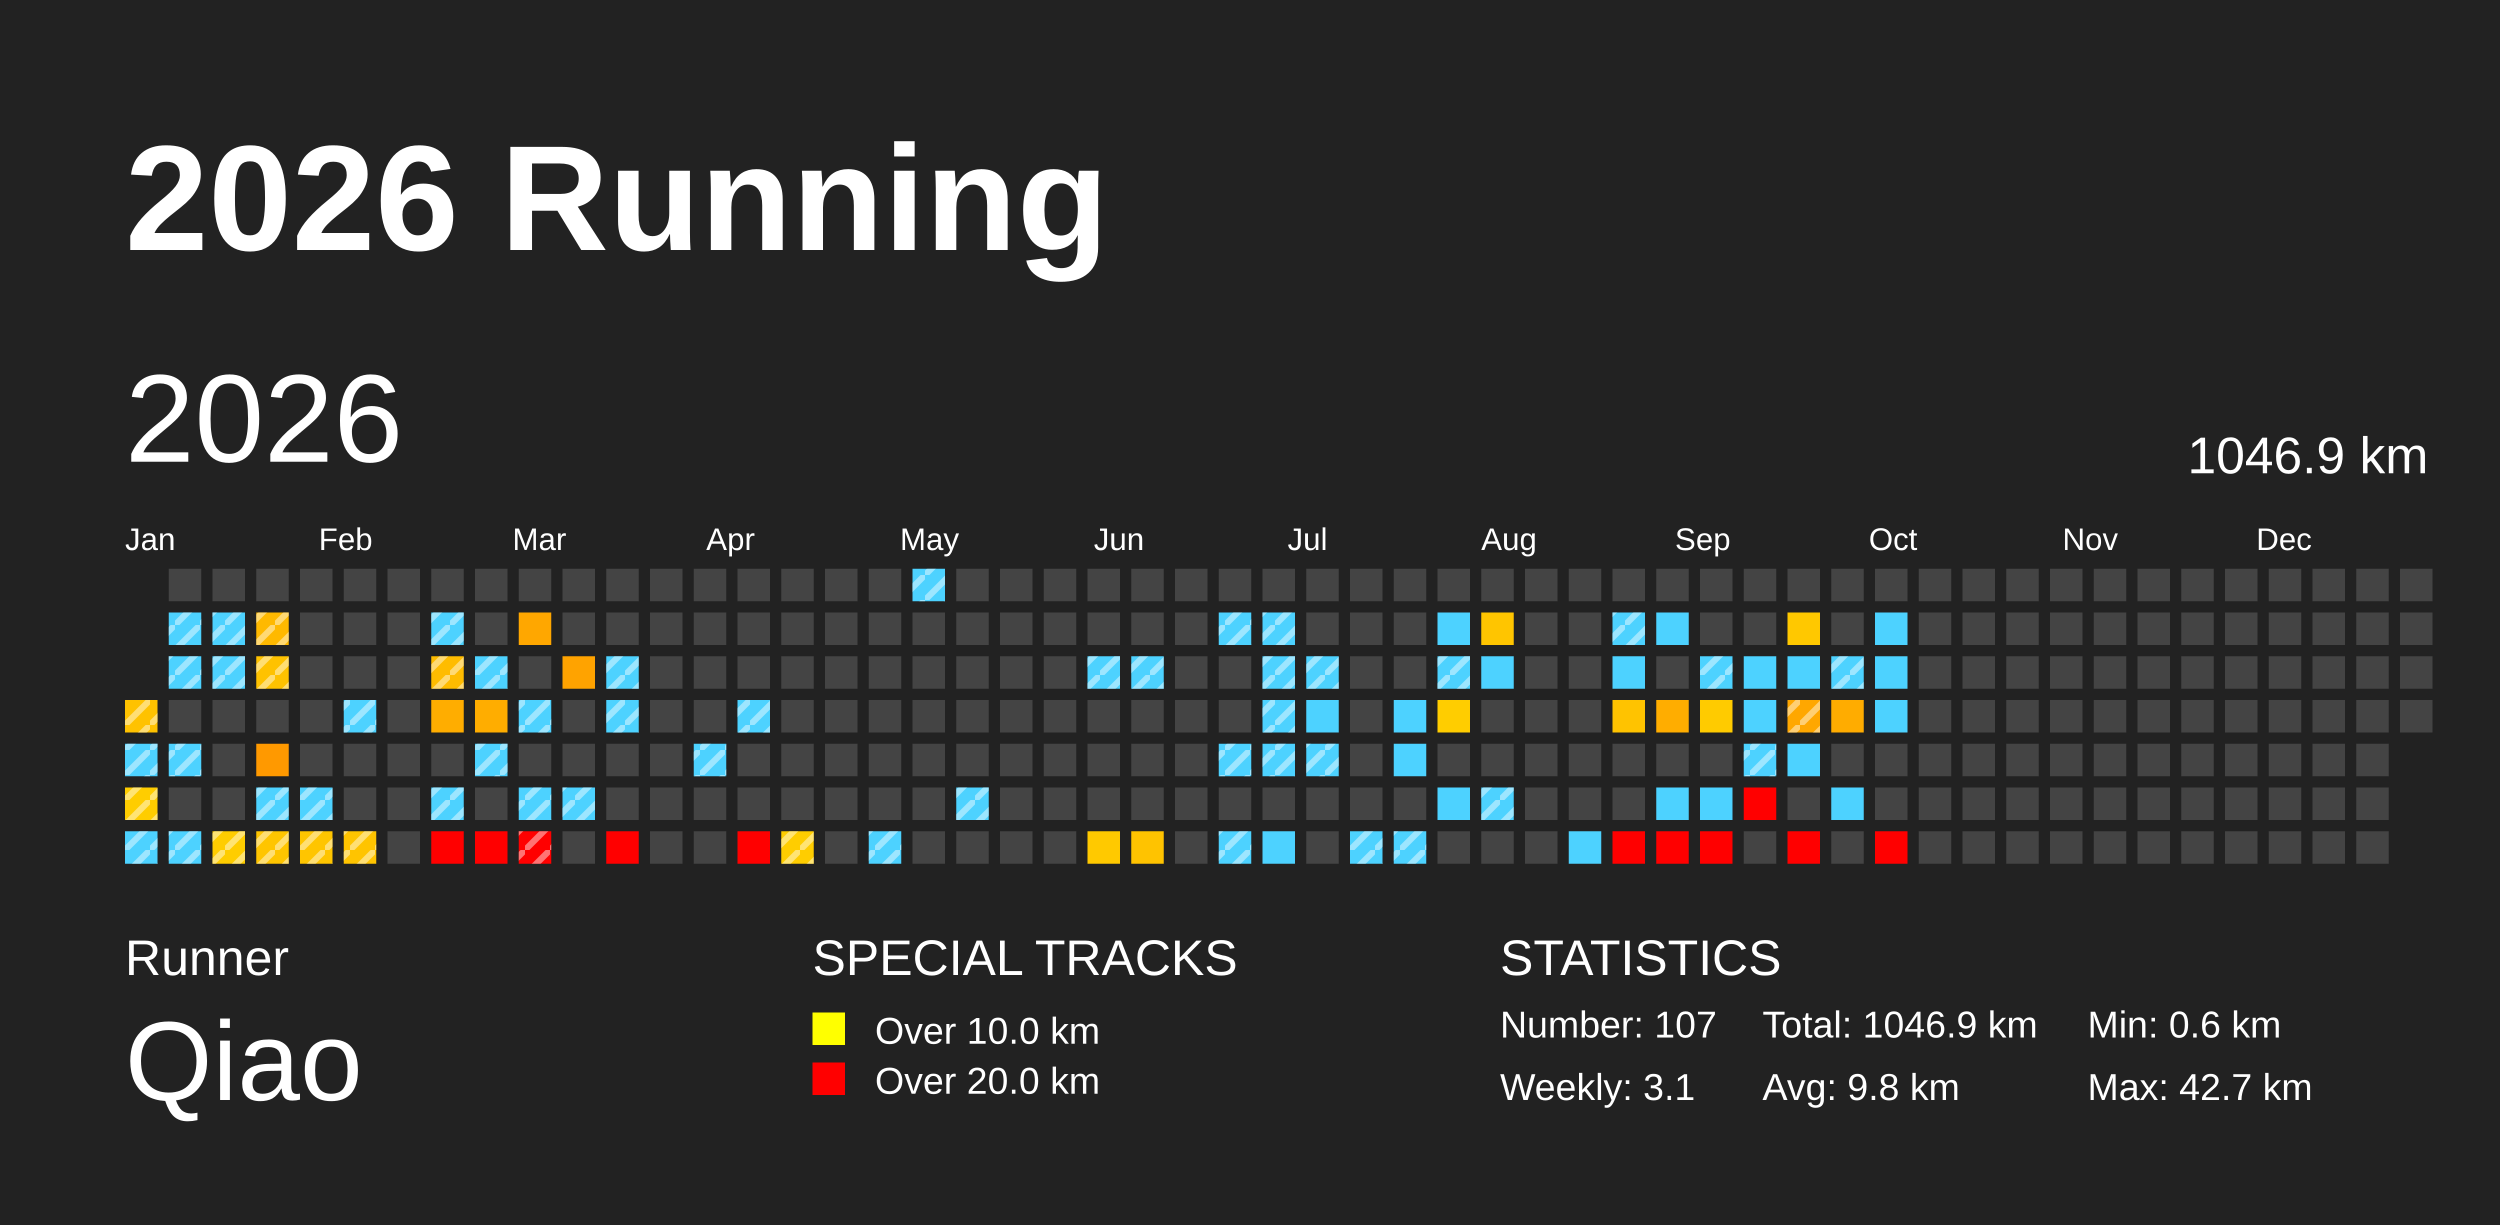
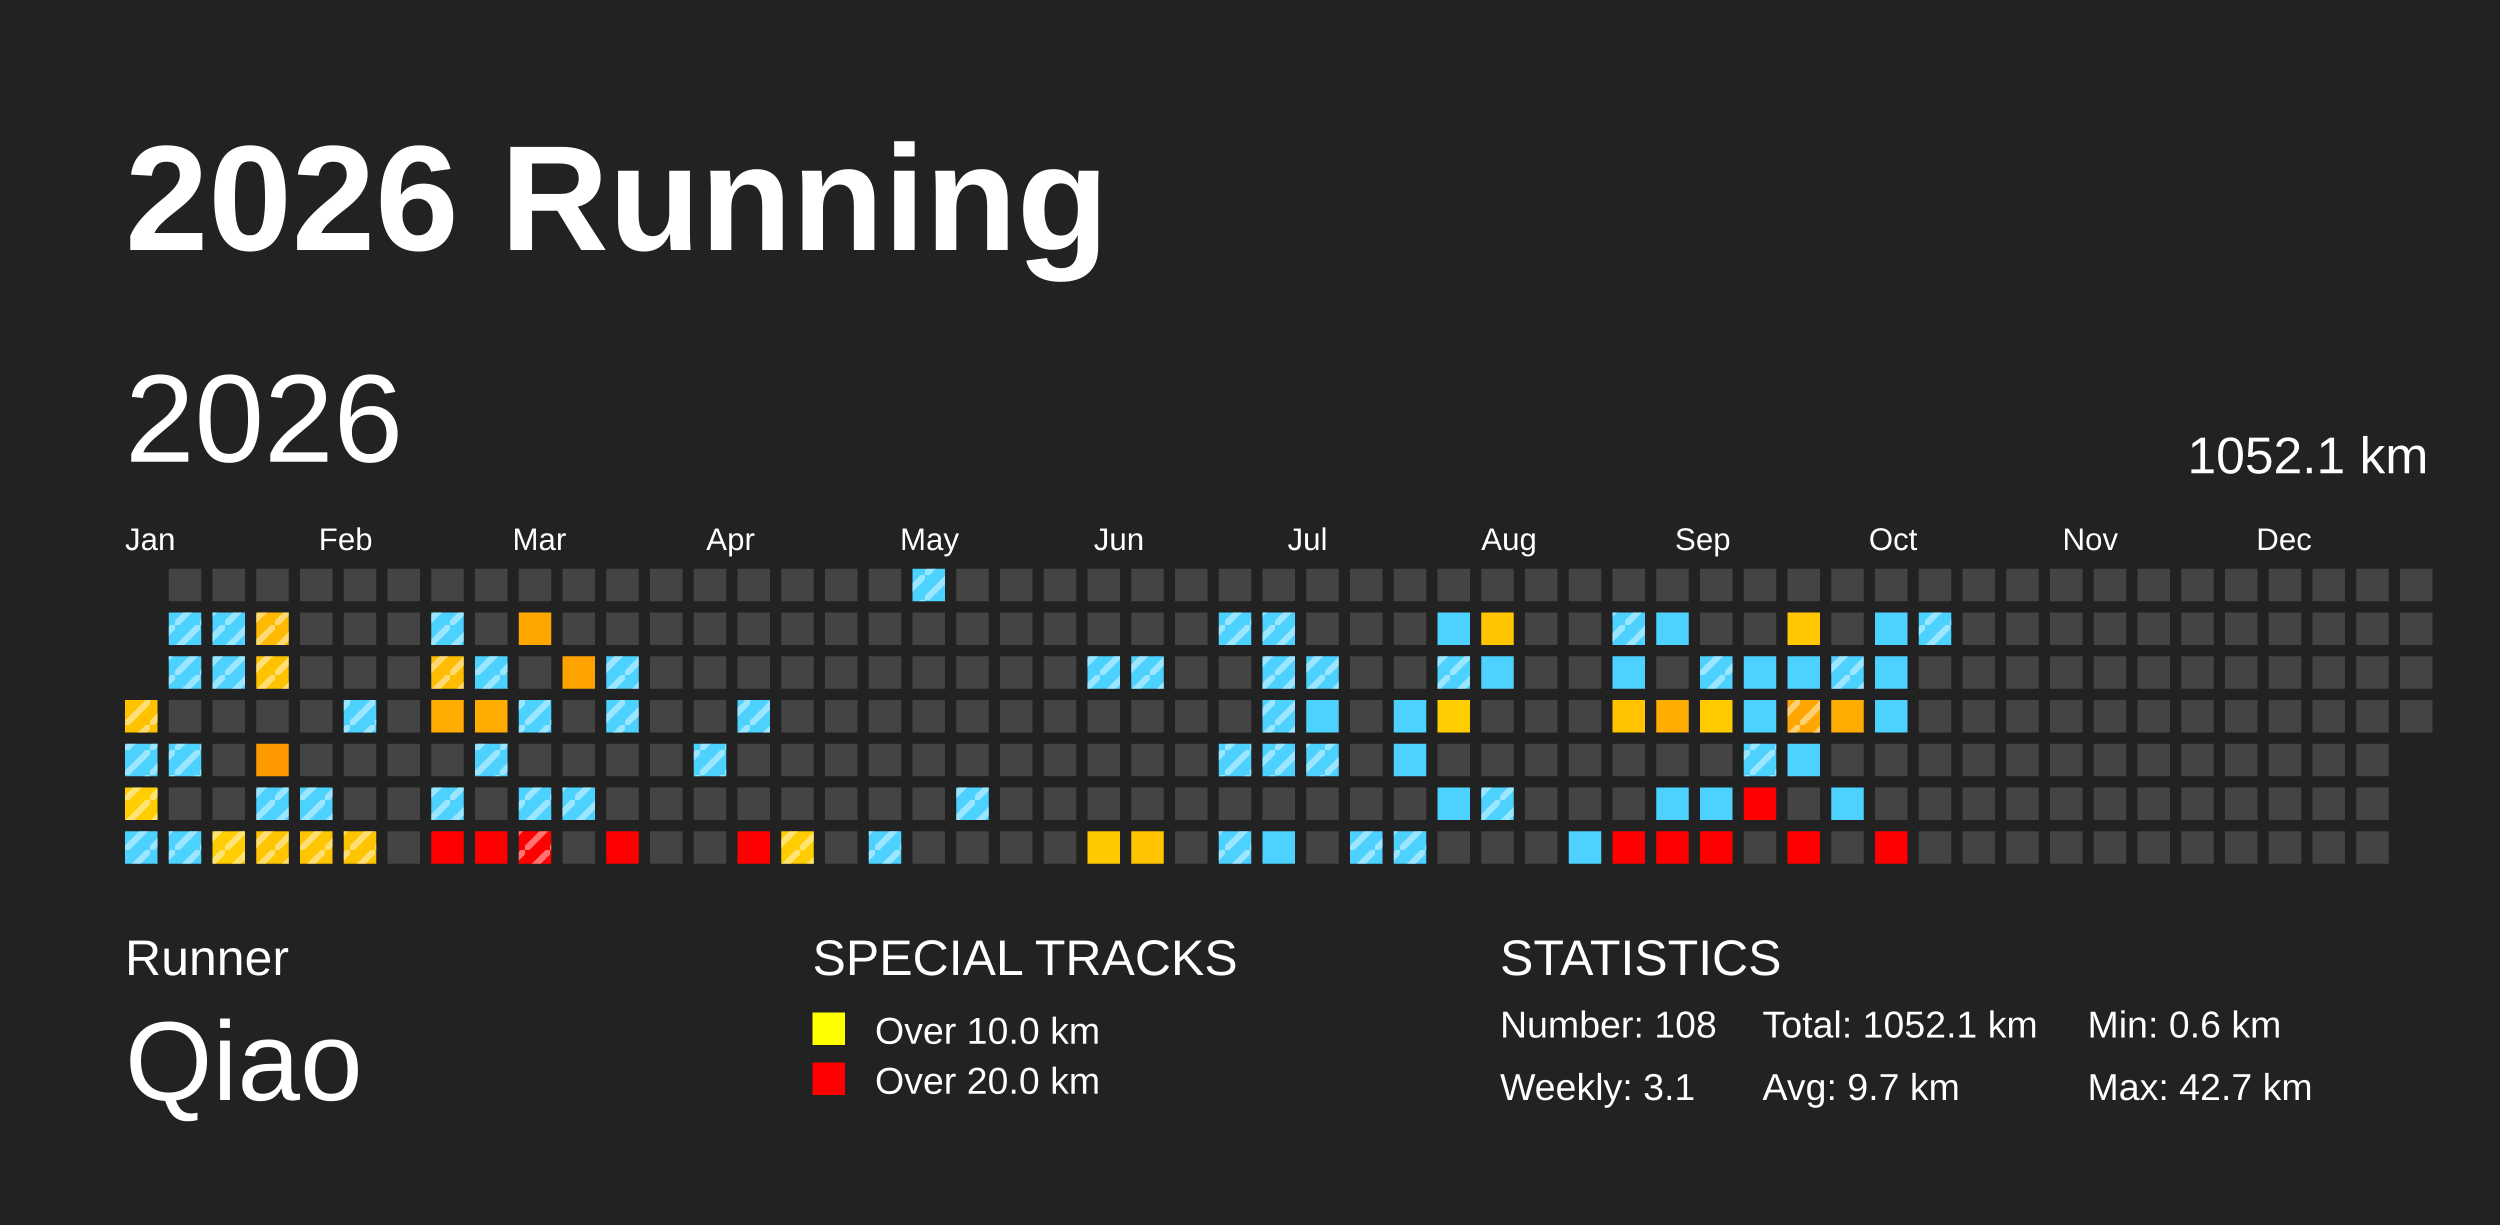
<svg xmlns="http://www.w3.org/2000/svg" baseProfile="full" height="98mm" version="1.1" viewBox="0,0,200,98" width="200mm">
  <defs>
    <pattern height="2" id="indoor-stripe" patternUnits="userSpaceOnUse" width="2">
      <line stroke="white" stroke-opacity="0.45" stroke-width="0.5" x1="0" x2="2" y1="2" y2="0" />
    </pattern>
  </defs>
  <rect fill="#222222" height="98" width="200" x="0" y="0" />
  <text fill="#FFFFFF" style="font-size:12px; font-family:Arial; font-weight:bold;" x="10" y="20">2026 Running</text>
  <text fill="#FFFFFF" style="font-size:4px; font-family:Arial" x="10" y="78">Runner</text>
  <text fill="#FFFFFF" style="font-size:9px; font-family:Arial" x="10" y="88">Qiao</text>
  <text fill="#FFFFFF" style="font-size:4px; font-family:Arial" x="65" y="78">SPECIAL TRACKS</text>
  <rect fill="yellow" height="2.6" width="2.6" x="65" y="81" />
  <text fill="#FFFFFF" style="font-size:3px; font-family:Arial" x="70" y="83.5">Over 10.0 km</text>
  <rect fill="red" height="2.6" width="2.6" x="65" y="85" />
  <text fill="#FFFFFF" style="font-size:3px; font-family:Arial" x="70" y="87.5">Over 20.0 km</text>
  <text fill="#FFFFFF" style="font-size:4px; font-family:Arial" x="120" y="78">STATISTICS</text>
-   <text fill="#FFFFFF" style="font-size:3px; font-family:Arial" x="120" y="83">Number: 107</text>
+   <text fill="#FFFFFF" style="font-size:3px; font-family:Arial" x="120" y="83">Number: 108</text>
  <text fill="#FFFFFF" style="font-size:3px; font-family:Arial" x="120" y="88">Weekly: 3.1</text>
-   <text fill="#FFFFFF" style="font-size:3px; font-family:Arial" x="141" y="83">Total: 1046.9 km</text>
-   <text fill="#FFFFFF" style="font-size:3px; font-family:Arial" x="141" y="88">Avg: 9.8 km</text>
+   <text fill="#FFFFFF" style="font-size:3px; font-family:Arial" x="141" y="83">Total: 1052.1 km</text>
+   <text fill="#FFFFFF" style="font-size:3px; font-family:Arial" x="141" y="88">Avg: 9.7 km</text>
  <text fill="#FFFFFF" style="font-size:3px; font-family:Arial" x="167" y="83">Min: 0.6 km</text>
  <text fill="#FFFFFF" style="font-size:3px; font-family:Arial" x="167" y="88">Max: 42.7 km</text>
  <text dominant-baseline="hanging" fill="#FFFFFF" style="font-size:10.0px; font-family:Arial;" x="10" y="30">2026</text>
-   <text dominant-baseline="hanging" fill="#FFFFFF" style="font-size:4.125px; font-family:Arial;" x="175" y="35">1046.9 km</text>
+   <text dominant-baseline="hanging" fill="#FFFFFF" style="font-size:4.125px; font-family:Arial;" x="175" y="35">1052.1 km</text>
  <text fill="#FFFFFF" style="font-size:2.5px; font-family:Arial" x="10.0" y="44">Jan</text>
  <text fill="#FFFFFF" style="font-size:2.5px; font-family:Arial" x="25.5" y="44">Feb</text>
  <text fill="#FFFFFF" style="font-size:2.5px; font-family:Arial" x="41.0" y="44">Mar</text>
  <text fill="#FFFFFF" style="font-size:2.5px; font-family:Arial" x="56.5" y="44">Apr</text>
  <text fill="#FFFFFF" style="font-size:2.5px; font-family:Arial" x="72.0" y="44">May</text>
  <text fill="#FFFFFF" style="font-size:2.5px; font-family:Arial" x="87.5" y="44">Jun</text>
  <text fill="#FFFFFF" style="font-size:2.5px; font-family:Arial" x="103.0" y="44">Jul</text>
  <text fill="#FFFFFF" style="font-size:2.5px; font-family:Arial" x="118.5" y="44">Aug</text>
  <text fill="#FFFFFF" style="font-size:2.5px; font-family:Arial" x="134.0" y="44">Sep</text>
  <text fill="#FFFFFF" style="font-size:2.5px; font-family:Arial" x="149.5" y="44">Oct</text>
  <text fill="#FFFFFF" style="font-size:2.5px; font-family:Arial" x="165.0" y="44">Nov</text>
  <text fill="#FFFFFF" style="font-size:2.5px; font-family:Arial" x="180.5" y="44">Dec</text>
  <rect fill="#ffc200" height="2.6" width="2.6" x="10.0" y="56.0" />
  <rect fill="url(#indoor-stripe)" height="2.6" style="pointer-events: none;" width="2.6" x="10.0" y="56.0" />
  <rect fill="#4dd2ff" height="2.6" width="2.6" x="10.0" y="59.5" />
  <rect fill="url(#indoor-stripe)" height="2.6" style="pointer-events: none;" width="2.6" x="10.0" y="59.5" />
  <rect fill="#ffcd00" height="2.6" width="2.6" x="10.0" y="63.0" />
  <rect fill="url(#indoor-stripe)" height="2.6" style="pointer-events: none;" width="2.6" x="10.0" y="63.0" />
  <rect fill="#4dd2ff" height="2.6" width="2.6" x="10.0" y="66.5" />
  <rect fill="url(#indoor-stripe)" height="2.6" style="pointer-events: none;" width="2.6" x="10.0" y="66.5" />
  <rect fill="#444444" height="2.6" width="2.6" x="13.5" y="45.5" />
  <rect fill="#4dd2ff" height="2.6" width="2.6" x="13.5" y="49.0" />
  <rect fill="url(#indoor-stripe)" height="2.6" style="pointer-events: none;" width="2.6" x="13.5" y="49.0" />
  <rect fill="#4dd2ff" height="2.6" width="2.6" x="13.5" y="52.5" />
  <rect fill="url(#indoor-stripe)" height="2.6" style="pointer-events: none;" width="2.6" x="13.5" y="52.5" />
  <rect fill="#444444" height="2.6" width="2.6" x="13.5" y="56.0" />
  <rect fill="#4dd2ff" height="2.6" width="2.6" x="13.5" y="59.5" />
  <rect fill="url(#indoor-stripe)" height="2.6" style="pointer-events: none;" width="2.6" x="13.5" y="59.5" />
  <rect fill="#444444" height="2.6" width="2.6" x="13.5" y="63.0" />
  <rect fill="#4dd2ff" height="2.6" width="2.6" x="13.5" y="66.5" />
  <rect fill="url(#indoor-stripe)" height="2.6" style="pointer-events: none;" width="2.6" x="13.5" y="66.5" />
  <rect fill="#444444" height="2.6" width="2.6" x="17.0" y="45.5" />
  <rect fill="#4dd2ff" height="2.6" width="2.6" x="17.0" y="49.0" />
  <rect fill="url(#indoor-stripe)" height="2.6" style="pointer-events: none;" width="2.6" x="17.0" y="49.0" />
  <rect fill="#4dd2ff" height="2.6" width="2.6" x="17.0" y="52.5" />
  <rect fill="url(#indoor-stripe)" height="2.6" style="pointer-events: none;" width="2.6" x="17.0" y="52.5" />
  <rect fill="#444444" height="2.6" width="2.6" x="17.0" y="56.0" />
  <rect fill="#444444" height="2.6" width="2.6" x="17.0" y="59.5" />
  <rect fill="#444444" height="2.6" width="2.6" x="17.0" y="63.0" />
  <rect fill="#ffcd00" height="2.6" width="2.6" x="17.0" y="66.5" />
  <rect fill="url(#indoor-stripe)" height="2.6" style="pointer-events: none;" width="2.6" x="17.0" y="66.5" />
  <rect fill="#444444" height="2.6" width="2.6" x="20.5" y="45.5" />
  <rect fill="#ffb900" height="2.6" width="2.6" x="20.5" y="49.0" />
  <rect fill="url(#indoor-stripe)" height="2.6" style="pointer-events: none;" width="2.6" x="20.5" y="49.0" />
  <rect fill="#ffc200" height="2.6" width="2.6" x="20.5" y="52.5" />
  <rect fill="url(#indoor-stripe)" height="2.6" style="pointer-events: none;" width="2.6" x="20.5" y="52.5" />
  <rect fill="#444444" height="2.6" width="2.6" x="20.5" y="56.0" />
  <rect fill="#ff9900" height="2.6" width="2.6" x="20.5" y="59.5" />
  <rect fill="#4dd2ff" height="2.6" width="2.6" x="20.5" y="63.0" />
  <rect fill="url(#indoor-stripe)" height="2.6" style="pointer-events: none;" width="2.6" x="20.5" y="63.0" />
  <rect fill="#ffc500" height="2.6" width="2.6" x="20.5" y="66.5" />
  <rect fill="url(#indoor-stripe)" height="2.6" style="pointer-events: none;" width="2.6" x="20.5" y="66.5" />
  <rect fill="#444444" height="2.6" width="2.6" x="24.0" y="45.5" />
  <rect fill="#444444" height="2.6" width="2.6" x="24.0" y="49.0" />
  <rect fill="#444444" height="2.6" width="2.6" x="24.0" y="52.5" />
  <rect fill="#444444" height="2.6" width="2.6" x="24.0" y="56.0" />
  <rect fill="#444444" height="2.6" width="2.6" x="24.0" y="59.5" />
  <rect fill="#4dd2ff" height="2.6" width="2.6" x="24.0" y="63.0" />
  <rect fill="url(#indoor-stripe)" height="2.6" style="pointer-events: none;" width="2.6" x="24.0" y="63.0" />
  <rect fill="#ffc500" height="2.6" width="2.6" x="24.0" y="66.5" />
  <rect fill="url(#indoor-stripe)" height="2.6" style="pointer-events: none;" width="2.6" x="24.0" y="66.5" />
  <rect fill="#444444" height="2.6" width="2.6" x="27.5" y="45.5" />
  <rect fill="#444444" height="2.6" width="2.6" x="27.5" y="49.0" />
  <rect fill="#444444" height="2.6" width="2.6" x="27.5" y="52.5" />
  <rect fill="#4dd2ff" height="2.6" width="2.6" x="27.5" y="56.0" />
  <rect fill="url(#indoor-stripe)" height="2.6" style="pointer-events: none;" width="2.6" x="27.5" y="56.0" />
  <rect fill="#444444" height="2.6" width="2.6" x="27.5" y="59.5" />
  <rect fill="#444444" height="2.6" width="2.6" x="27.5" y="63.0" />
  <rect fill="#ffc400" height="2.6" width="2.6" x="27.5" y="66.5" />
  <rect fill="url(#indoor-stripe)" height="2.6" style="pointer-events: none;" width="2.6" x="27.5" y="66.5" />
  <rect fill="#444444" height="2.6" width="2.6" x="31.0" y="45.5" />
  <rect fill="#444444" height="2.6" width="2.6" x="31.0" y="49.0" />
  <rect fill="#444444" height="2.6" width="2.6" x="31.0" y="52.5" />
  <rect fill="#444444" height="2.6" width="2.6" x="31.0" y="56.0" />
  <rect fill="#444444" height="2.6" width="2.6" x="31.0" y="59.5" />
  <rect fill="#444444" height="2.6" width="2.6" x="31.0" y="63.0" />
  <rect fill="#444444" height="2.6" width="2.6" x="31.0" y="66.5" />
  <rect fill="#444444" height="2.6" width="2.6" x="34.5" y="45.5" />
  <rect fill="#4dd2ff" height="2.6" width="2.6" x="34.5" y="49.0" />
  <rect fill="url(#indoor-stripe)" height="2.6" style="pointer-events: none;" width="2.6" x="34.5" y="49.0" />
  <rect fill="#ffbc00" height="2.6" width="2.6" x="34.5" y="52.5" />
  <rect fill="url(#indoor-stripe)" height="2.6" style="pointer-events: none;" width="2.6" x="34.5" y="52.5" />
  <rect fill="#ffad00" height="2.6" width="2.6" x="34.5" y="56.0" />
  <rect fill="#444444" height="2.6" width="2.6" x="34.5" y="59.5" />
  <rect fill="#4dd2ff" height="2.6" width="2.6" x="34.5" y="63.0" />
  <rect fill="url(#indoor-stripe)" height="2.6" style="pointer-events: none;" width="2.6" x="34.5" y="63.0" />
  <rect fill="red" height="2.6" width="2.6" x="34.5" y="66.5" />
  <rect fill="#444444" height="2.6" width="2.6" x="38.0" y="45.5" />
  <rect fill="#444444" height="2.6" width="2.6" x="38.0" y="49.0" />
  <rect fill="#4dd2ff" height="2.6" width="2.6" x="38.0" y="52.5" />
  <rect fill="url(#indoor-stripe)" height="2.6" style="pointer-events: none;" width="2.6" x="38.0" y="52.5" />
  <rect fill="#ffad00" height="2.6" width="2.6" x="38.0" y="56.0" />
  <rect fill="#4dd2ff" height="2.6" width="2.6" x="38.0" y="59.5" />
  <rect fill="url(#indoor-stripe)" height="2.6" style="pointer-events: none;" width="2.6" x="38.0" y="59.5" />
  <rect fill="#444444" height="2.6" width="2.6" x="38.0" y="63.0" />
  <rect fill="red" height="2.6" width="2.6" x="38.0" y="66.5" />
  <rect fill="#444444" height="2.6" width="2.6" x="41.5" y="45.5" />
  <rect fill="#ffa700" height="2.6" width="2.6" x="41.5" y="49.0" />
  <rect fill="#444444" height="2.6" width="2.6" x="41.5" y="52.5" />
  <rect fill="#4dd2ff" height="2.6" width="2.6" x="41.5" y="56.0" />
  <rect fill="url(#indoor-stripe)" height="2.6" style="pointer-events: none;" width="2.6" x="41.5" y="56.0" />
  <rect fill="#444444" height="2.6" width="2.6" x="41.5" y="59.5" />
  <rect fill="#4dd2ff" height="2.6" width="2.6" x="41.5" y="63.0" />
  <rect fill="url(#indoor-stripe)" height="2.6" style="pointer-events: none;" width="2.6" x="41.5" y="63.0" />
  <rect fill="red" height="2.6" width="2.6" x="41.5" y="66.5" />
  <rect fill="url(#indoor-stripe)" height="2.6" style="pointer-events: none;" width="2.6" x="41.5" y="66.5" />
  <rect fill="#444444" height="2.6" width="2.6" x="45.0" y="45.5" />
  <rect fill="#444444" height="2.6" width="2.6" x="45.0" y="49.0" />
  <rect fill="#ffa300" height="2.6" width="2.6" x="45.0" y="52.5" />
  <rect fill="#444444" height="2.6" width="2.6" x="45.0" y="56.0" />
  <rect fill="#444444" height="2.6" width="2.6" x="45.0" y="59.5" />
  <rect fill="#4dd2ff" height="2.6" width="2.6" x="45.0" y="63.0" />
  <rect fill="url(#indoor-stripe)" height="2.6" style="pointer-events: none;" width="2.6" x="45.0" y="63.0" />
  <rect fill="#444444" height="2.6" width="2.6" x="45.0" y="66.5" />
  <rect fill="#444444" height="2.6" width="2.6" x="48.5" y="45.5" />
  <rect fill="#444444" height="2.6" width="2.6" x="48.5" y="49.0" />
  <rect fill="#4dd2ff" height="2.6" width="2.6" x="48.5" y="52.5" />
  <rect fill="url(#indoor-stripe)" height="2.6" style="pointer-events: none;" width="2.6" x="48.5" y="52.5" />
  <rect fill="#4dd2ff" height="2.6" width="2.6" x="48.5" y="56.0" />
  <rect fill="url(#indoor-stripe)" height="2.6" style="pointer-events: none;" width="2.6" x="48.5" y="56.0" />
  <rect fill="#444444" height="2.6" width="2.6" x="48.5" y="59.5" />
  <rect fill="#444444" height="2.6" width="2.6" x="48.5" y="63.0" />
  <rect fill="red" height="2.6" width="2.6" x="48.5" y="66.5" />
  <rect fill="#444444" height="2.6" width="2.6" x="52.0" y="45.5" />
  <rect fill="#444444" height="2.6" width="2.6" x="52.0" y="49.0" />
  <rect fill="#444444" height="2.6" width="2.6" x="52.0" y="52.5" />
  <rect fill="#444444" height="2.6" width="2.6" x="52.0" y="56.0" />
  <rect fill="#444444" height="2.6" width="2.6" x="52.0" y="59.5" />
  <rect fill="#444444" height="2.6" width="2.6" x="52.0" y="63.0" />
  <rect fill="#444444" height="2.6" width="2.6" x="52.0" y="66.5" />
  <rect fill="#444444" height="2.6" width="2.6" x="55.5" y="45.5" />
  <rect fill="#444444" height="2.6" width="2.6" x="55.5" y="49.0" />
  <rect fill="#444444" height="2.6" width="2.6" x="55.5" y="52.5" />
  <rect fill="#444444" height="2.6" width="2.6" x="55.5" y="56.0" />
  <rect fill="#4dd2ff" height="2.6" width="2.6" x="55.5" y="59.5" />
  <rect fill="url(#indoor-stripe)" height="2.6" style="pointer-events: none;" width="2.6" x="55.5" y="59.5" />
  <rect fill="#444444" height="2.6" width="2.6" x="55.5" y="63.0" />
  <rect fill="#444444" height="2.6" width="2.6" x="55.5" y="66.5" />
  <rect fill="#444444" height="2.6" width="2.6" x="59.0" y="45.5" />
  <rect fill="#444444" height="2.6" width="2.6" x="59.0" y="49.0" />
  <rect fill="#444444" height="2.6" width="2.6" x="59.0" y="52.5" />
  <rect fill="#4dd2ff" height="2.6" width="2.6" x="59.0" y="56.0" />
  <rect fill="url(#indoor-stripe)" height="2.6" style="pointer-events: none;" width="2.6" x="59.0" y="56.0" />
  <rect fill="#444444" height="2.6" width="2.6" x="59.0" y="59.5" />
  <rect fill="#444444" height="2.6" width="2.6" x="59.0" y="63.0" />
  <rect fill="red" height="2.6" width="2.6" x="59.0" y="66.5" />
  <rect fill="#444444" height="2.6" width="2.6" x="62.5" y="45.5" />
  <rect fill="#444444" height="2.6" width="2.6" x="62.5" y="49.0" />
  <rect fill="#444444" height="2.6" width="2.6" x="62.5" y="52.5" />
  <rect fill="#444444" height="2.6" width="2.6" x="62.5" y="56.0" />
  <rect fill="#444444" height="2.6" width="2.6" x="62.5" y="59.5" />
  <rect fill="#444444" height="2.6" width="2.6" x="62.5" y="63.0" />
  <rect fill="#ffcd00" height="2.6" width="2.6" x="62.5" y="66.5" />
  <rect fill="url(#indoor-stripe)" height="2.6" style="pointer-events: none;" width="2.6" x="62.5" y="66.5" />
  <rect fill="#444444" height="2.6" width="2.6" x="66.0" y="45.5" />
  <rect fill="#444444" height="2.6" width="2.6" x="66.0" y="49.0" />
  <rect fill="#444444" height="2.6" width="2.6" x="66.0" y="52.5" />
  <rect fill="#444444" height="2.6" width="2.6" x="66.0" y="56.0" />
  <rect fill="#444444" height="2.6" width="2.6" x="66.0" y="59.5" />
  <rect fill="#444444" height="2.6" width="2.6" x="66.0" y="63.0" />
  <rect fill="#444444" height="2.6" width="2.6" x="66.0" y="66.5" />
  <rect fill="#444444" height="2.6" width="2.6" x="69.5" y="45.5" />
  <rect fill="#444444" height="2.6" width="2.6" x="69.5" y="49.0" />
  <rect fill="#444444" height="2.6" width="2.6" x="69.5" y="52.5" />
  <rect fill="#444444" height="2.6" width="2.6" x="69.5" y="56.0" />
  <rect fill="#444444" height="2.6" width="2.6" x="69.5" y="59.5" />
  <rect fill="#444444" height="2.6" width="2.6" x="69.5" y="63.0" />
  <rect fill="#4dd2ff" height="2.6" width="2.6" x="69.5" y="66.5" />
  <rect fill="url(#indoor-stripe)" height="2.6" style="pointer-events: none;" width="2.6" x="69.5" y="66.5" />
  <rect fill="#4dd2ff" height="2.6" width="2.6" x="73.0" y="45.5" />
  <rect fill="url(#indoor-stripe)" height="2.6" style="pointer-events: none;" width="2.6" x="73.0" y="45.5" />
  <rect fill="#444444" height="2.6" width="2.6" x="73.0" y="49.0" />
  <rect fill="#444444" height="2.6" width="2.6" x="73.0" y="52.5" />
  <rect fill="#444444" height="2.6" width="2.6" x="73.0" y="56.0" />
  <rect fill="#444444" height="2.6" width="2.6" x="73.0" y="59.5" />
  <rect fill="#444444" height="2.6" width="2.6" x="73.0" y="63.0" />
  <rect fill="#444444" height="2.6" width="2.6" x="73.0" y="66.5" />
  <rect fill="#444444" height="2.6" width="2.6" x="76.5" y="45.5" />
  <rect fill="#444444" height="2.6" width="2.6" x="76.5" y="49.0" />
  <rect fill="#444444" height="2.6" width="2.6" x="76.5" y="52.5" />
  <rect fill="#444444" height="2.6" width="2.6" x="76.5" y="56.0" />
  <rect fill="#444444" height="2.6" width="2.6" x="76.5" y="59.5" />
  <rect fill="#4dd2ff" height="2.6" width="2.6" x="76.5" y="63.0" />
  <rect fill="url(#indoor-stripe)" height="2.6" style="pointer-events: none;" width="2.6" x="76.5" y="63.0" />
  <rect fill="#444444" height="2.6" width="2.6" x="76.5" y="66.5" />
  <rect fill="#444444" height="2.6" width="2.6" x="80.0" y="45.5" />
  <rect fill="#444444" height="2.6" width="2.6" x="80.0" y="49.0" />
  <rect fill="#444444" height="2.6" width="2.6" x="80.0" y="52.5" />
  <rect fill="#444444" height="2.6" width="2.6" x="80.0" y="56.0" />
  <rect fill="#444444" height="2.6" width="2.6" x="80.0" y="59.5" />
  <rect fill="#444444" height="2.6" width="2.6" x="80.0" y="63.0" />
  <rect fill="#444444" height="2.6" width="2.6" x="80.0" y="66.5" />
  <rect fill="#444444" height="2.6" width="2.6" x="83.5" y="45.5" />
  <rect fill="#444444" height="2.6" width="2.6" x="83.5" y="49.0" />
  <rect fill="#444444" height="2.6" width="2.6" x="83.5" y="52.5" />
  <rect fill="#444444" height="2.6" width="2.6" x="83.5" y="56.0" />
  <rect fill="#444444" height="2.6" width="2.6" x="83.5" y="59.5" />
  <rect fill="#444444" height="2.6" width="2.6" x="83.5" y="63.0" />
  <rect fill="#444444" height="2.6" width="2.6" x="83.5" y="66.5" />
  <rect fill="#444444" height="2.6" width="2.6" x="87.0" y="45.5" />
  <rect fill="#444444" height="2.6" width="2.6" x="87.0" y="49.0" />
  <rect fill="#4dd2ff" height="2.6" width="2.6" x="87.0" y="52.5" />
  <rect fill="url(#indoor-stripe)" height="2.6" style="pointer-events: none;" width="2.6" x="87.0" y="52.5" />
  <rect fill="#444444" height="2.6" width="2.6" x="87.0" y="56.0" />
  <rect fill="#444444" height="2.6" width="2.6" x="87.0" y="59.5" />
  <rect fill="#444444" height="2.6" width="2.6" x="87.0" y="63.0" />
  <rect fill="#ffc900" height="2.6" width="2.6" x="87.0" y="66.5" />
  <rect fill="#444444" height="2.6" width="2.6" x="90.5" y="45.5" />
  <rect fill="#444444" height="2.6" width="2.6" x="90.5" y="49.0" />
  <rect fill="#4dd2ff" height="2.6" width="2.6" x="90.5" y="52.5" />
  <rect fill="url(#indoor-stripe)" height="2.6" style="pointer-events: none;" width="2.6" x="90.5" y="52.5" />
  <rect fill="#444444" height="2.6" width="2.6" x="90.5" y="56.0" />
  <rect fill="#444444" height="2.6" width="2.6" x="90.5" y="59.5" />
  <rect fill="#444444" height="2.6" width="2.6" x="90.5" y="63.0" />
  <rect fill="#ffc300" height="2.6" width="2.6" x="90.5" y="66.5" />
  <rect fill="#444444" height="2.6" width="2.6" x="94.0" y="45.5" />
  <rect fill="#444444" height="2.6" width="2.6" x="94.0" y="49.0" />
  <rect fill="#444444" height="2.6" width="2.6" x="94.0" y="52.5" />
  <rect fill="#444444" height="2.6" width="2.6" x="94.0" y="56.0" />
  <rect fill="#444444" height="2.6" width="2.6" x="94.0" y="59.5" />
  <rect fill="#444444" height="2.6" width="2.6" x="94.0" y="63.0" />
  <rect fill="#444444" height="2.6" width="2.6" x="94.0" y="66.5" />
  <rect fill="#444444" height="2.6" width="2.6" x="97.5" y="45.5" />
  <rect fill="#4dd2ff" height="2.6" width="2.6" x="97.5" y="49.0" />
  <rect fill="url(#indoor-stripe)" height="2.6" style="pointer-events: none;" width="2.6" x="97.5" y="49.0" />
  <rect fill="#444444" height="2.6" width="2.6" x="97.5" y="52.5" />
  <rect fill="#444444" height="2.6" width="2.6" x="97.5" y="56.0" />
  <rect fill="#4dd2ff" height="2.6" width="2.6" x="97.5" y="59.5" />
  <rect fill="url(#indoor-stripe)" height="2.6" style="pointer-events: none;" width="2.6" x="97.5" y="59.5" />
  <rect fill="#444444" height="2.6" width="2.6" x="97.5" y="63.0" />
  <rect fill="#4dd2ff" height="2.6" width="2.6" x="97.5" y="66.5" />
  <rect fill="url(#indoor-stripe)" height="2.6" style="pointer-events: none;" width="2.6" x="97.5" y="66.5" />
  <rect fill="#444444" height="2.6" width="2.6" x="101.0" y="45.5" />
  <rect fill="#4dd2ff" height="2.6" width="2.6" x="101.0" y="49.0" />
  <rect fill="url(#indoor-stripe)" height="2.6" style="pointer-events: none;" width="2.6" x="101.0" y="49.0" />
  <rect fill="#4dd2ff" height="2.6" width="2.6" x="101.0" y="52.5" />
  <rect fill="url(#indoor-stripe)" height="2.6" style="pointer-events: none;" width="2.6" x="101.0" y="52.5" />
  <rect fill="#4dd2ff" height="2.6" width="2.6" x="101.0" y="56.0" />
  <rect fill="url(#indoor-stripe)" height="2.6" style="pointer-events: none;" width="2.6" x="101.0" y="56.0" />
  <rect fill="#4dd2ff" height="2.6" width="2.6" x="101.0" y="59.5" />
  <rect fill="url(#indoor-stripe)" height="2.6" style="pointer-events: none;" width="2.6" x="101.0" y="59.5" />
  <rect fill="#444444" height="2.6" width="2.6" x="101.0" y="63.0" />
  <rect fill="#4dd2ff" height="2.6" width="2.6" x="101.0" y="66.5" />
  <rect fill="#444444" height="2.6" width="2.6" x="104.5" y="45.5" />
  <rect fill="#444444" height="2.6" width="2.6" x="104.5" y="49.0" />
  <rect fill="#4dd2ff" height="2.6" width="2.6" x="104.5" y="52.5" />
  <rect fill="url(#indoor-stripe)" height="2.6" style="pointer-events: none;" width="2.6" x="104.5" y="52.5" />
  <rect fill="#4dd2ff" height="2.6" width="2.6" x="104.5" y="56.0" />
  <rect fill="#4dd2ff" height="2.6" width="2.6" x="104.5" y="59.5" />
  <rect fill="url(#indoor-stripe)" height="2.6" style="pointer-events: none;" width="2.6" x="104.5" y="59.5" />
  <rect fill="#444444" height="2.6" width="2.6" x="104.5" y="63.0" />
  <rect fill="#444444" height="2.6" width="2.6" x="104.5" y="66.5" />
  <rect fill="#444444" height="2.6" width="2.6" x="108.0" y="45.5" />
  <rect fill="#444444" height="2.6" width="2.6" x="108.0" y="49.0" />
  <rect fill="#444444" height="2.6" width="2.6" x="108.0" y="52.5" />
  <rect fill="#444444" height="2.6" width="2.6" x="108.0" y="56.0" />
  <rect fill="#444444" height="2.6" width="2.6" x="108.0" y="59.5" />
  <rect fill="#444444" height="2.6" width="2.6" x="108.0" y="63.0" />
  <rect fill="#4dd2ff" height="2.6" width="2.6" x="108.0" y="66.5" />
  <rect fill="url(#indoor-stripe)" height="2.6" style="pointer-events: none;" width="2.6" x="108.0" y="66.5" />
  <rect fill="#444444" height="2.6" width="2.6" x="111.5" y="45.5" />
  <rect fill="#444444" height="2.6" width="2.6" x="111.5" y="49.0" />
  <rect fill="#444444" height="2.6" width="2.6" x="111.5" y="52.5" />
  <rect fill="#4dd2ff" height="2.6" width="2.6" x="111.5" y="56.0" />
  <rect fill="#4dd2ff" height="2.6" width="2.6" x="111.5" y="59.5" />
  <rect fill="#444444" height="2.6" width="2.6" x="111.5" y="63.0" />
  <rect fill="#4dd2ff" height="2.6" width="2.6" x="111.5" y="66.5" />
  <rect fill="url(#indoor-stripe)" height="2.6" style="pointer-events: none;" width="2.6" x="111.5" y="66.5" />
  <rect fill="#444444" height="2.6" width="2.6" x="115.0" y="45.5" />
  <rect fill="#4dd2ff" height="2.6" width="2.6" x="115.0" y="49.0" />
  <rect fill="#4dd2ff" height="2.6" width="2.6" x="115.0" y="52.5" />
  <rect fill="url(#indoor-stripe)" height="2.6" style="pointer-events: none;" width="2.6" x="115.0" y="52.5" />
  <rect fill="#ffcd00" height="2.6" width="2.6" x="115.0" y="56.0" />
  <rect fill="#444444" height="2.6" width="2.6" x="115.0" y="59.5" />
  <rect fill="#4dd2ff" height="2.6" width="2.6" x="115.0" y="63.0" />
  <rect fill="#444444" height="2.6" width="2.6" x="115.0" y="66.5" />
  <rect fill="#444444" height="2.6" width="2.6" x="118.5" y="45.5" />
  <rect fill="#ffc500" height="2.6" width="2.6" x="118.5" y="49.0" />
  <rect fill="#4dd2ff" height="2.6" width="2.6" x="118.5" y="52.5" />
  <rect fill="#444444" height="2.6" width="2.6" x="118.5" y="56.0" />
  <rect fill="#444444" height="2.6" width="2.6" x="118.5" y="59.5" />
  <rect fill="#4dd2ff" height="2.6" width="2.6" x="118.5" y="63.0" />
  <rect fill="url(#indoor-stripe)" height="2.6" style="pointer-events: none;" width="2.6" x="118.5" y="63.0" />
  <rect fill="#444444" height="2.6" width="2.6" x="118.5" y="66.5" />
  <rect fill="#444444" height="2.6" width="2.6" x="122.0" y="45.5" />
  <rect fill="#444444" height="2.6" width="2.6" x="122.0" y="49.0" />
  <rect fill="#444444" height="2.6" width="2.6" x="122.0" y="52.5" />
  <rect fill="#444444" height="2.6" width="2.6" x="122.0" y="56.0" />
  <rect fill="#444444" height="2.6" width="2.6" x="122.0" y="59.5" />
  <rect fill="#444444" height="2.6" width="2.6" x="122.0" y="63.0" />
  <rect fill="#444444" height="2.6" width="2.6" x="122.0" y="66.5" />
  <rect fill="#444444" height="2.6" width="2.6" x="125.5" y="45.5" />
  <rect fill="#444444" height="2.6" width="2.6" x="125.5" y="49.0" />
  <rect fill="#444444" height="2.6" width="2.6" x="125.5" y="52.5" />
  <rect fill="#444444" height="2.6" width="2.6" x="125.5" y="56.0" />
  <rect fill="#444444" height="2.6" width="2.6" x="125.5" y="59.5" />
  <rect fill="#444444" height="2.6" width="2.6" x="125.5" y="63.0" />
  <rect fill="#4dd2ff" height="2.6" width="2.6" x="125.5" y="66.5" />
  <rect fill="#444444" height="2.6" width="2.6" x="129.0" y="45.5" />
  <rect fill="#4dd2ff" height="2.6" width="2.6" x="129.0" y="49.0" />
  <rect fill="url(#indoor-stripe)" height="2.6" style="pointer-events: none;" width="2.6" x="129.0" y="49.0" />
  <rect fill="#4dd2ff" height="2.6" width="2.6" x="129.0" y="52.5" />
  <rect fill="#ffc300" height="2.6" width="2.6" x="129.0" y="56.0" />
  <rect fill="#444444" height="2.6" width="2.6" x="129.0" y="59.5" />
  <rect fill="#444444" height="2.6" width="2.6" x="129.0" y="63.0" />
  <rect fill="red" height="2.6" width="2.6" x="129.0" y="66.5" />
  <rect fill="#444444" height="2.6" width="2.6" x="132.5" y="45.5" />
  <rect fill="#4dd2ff" height="2.6" width="2.6" x="132.5" y="49.0" />
  <rect fill="#444444" height="2.6" width="2.6" x="132.5" y="52.5" />
  <rect fill="#ffad00" height="2.6" width="2.6" x="132.5" y="56.0" />
  <rect fill="#444444" height="2.6" width="2.6" x="132.5" y="59.5" />
  <rect fill="#4dd2ff" height="2.6" width="2.6" x="132.5" y="63.0" />
  <rect fill="red" height="2.6" width="2.6" x="132.5" y="66.5" />
  <rect fill="#444444" height="2.6" width="2.6" x="136.0" y="45.5" />
  <rect fill="#444444" height="2.6" width="2.6" x="136.0" y="49.0" />
  <rect fill="#4dd2ff" height="2.6" width="2.6" x="136.0" y="52.5" />
  <rect fill="url(#indoor-stripe)" height="2.6" style="pointer-events: none;" width="2.6" x="136.0" y="52.5" />
  <rect fill="#ffcb00" height="2.6" width="2.6" x="136.0" y="56.0" />
  <rect fill="#444444" height="2.6" width="2.6" x="136.0" y="59.5" />
  <rect fill="#4dd2ff" height="2.6" width="2.6" x="136.0" y="63.0" />
  <rect fill="red" height="2.6" width="2.6" x="136.0" y="66.5" />
  <rect fill="#444444" height="2.6" width="2.6" x="139.5" y="45.5" />
  <rect fill="#444444" height="2.6" width="2.6" x="139.5" y="49.0" />
  <rect fill="#4dd2ff" height="2.6" width="2.6" x="139.5" y="52.5" />
  <rect fill="#4dd2ff" height="2.6" width="2.6" x="139.5" y="56.0" />
  <rect fill="#4dd2ff" height="2.6" width="2.6" x="139.5" y="59.5" />
  <rect fill="url(#indoor-stripe)" height="2.6" style="pointer-events: none;" width="2.6" x="139.5" y="59.5" />
  <rect fill="red" height="2.6" width="2.6" x="139.5" y="63.0" />
  <rect fill="#444444" height="2.6" width="2.6" x="139.5" y="66.5" />
  <rect fill="#444444" height="2.6" width="2.6" x="143.0" y="45.5" />
  <rect fill="#ffc800" height="2.6" width="2.6" x="143.0" y="49.0" />
  <rect fill="#4dd2ff" height="2.6" width="2.6" x="143.0" y="52.5" />
  <rect fill="#ffa700" height="2.6" width="2.6" x="143.0" y="56.0" />
  <rect fill="url(#indoor-stripe)" height="2.6" style="pointer-events: none;" width="2.6" x="143.0" y="56.0" />
  <rect fill="#4dd2ff" height="2.6" width="2.6" x="143.0" y="59.5" />
  <rect fill="#444444" height="2.6" width="2.6" x="143.0" y="63.0" />
  <rect fill="red" height="2.6" width="2.6" x="143.0" y="66.5" />
  <rect fill="#444444" height="2.6" width="2.6" x="146.5" y="45.5" />
  <rect fill="#444444" height="2.6" width="2.6" x="146.5" y="49.0" />
  <rect fill="#4dd2ff" height="2.6" width="2.6" x="146.5" y="52.5" />
  <rect fill="url(#indoor-stripe)" height="2.6" style="pointer-events: none;" width="2.6" x="146.5" y="52.5" />
  <rect fill="#ffac00" height="2.6" width="2.6" x="146.5" y="56.0" />
  <rect fill="#444444" height="2.6" width="2.6" x="146.5" y="59.5" />
  <rect fill="#4dd2ff" height="2.6" width="2.6" x="146.5" y="63.0" />
  <rect fill="#444444" height="2.6" width="2.6" x="146.5" y="66.5" />
  <rect fill="#444444" height="2.6" width="2.6" x="150.0" y="45.5" />
  <rect fill="#4dd2ff" height="2.6" width="2.6" x="150.0" y="49.0" />
  <rect fill="#4dd2ff" height="2.6" width="2.6" x="150.0" y="52.5" />
  <rect fill="#4dd2ff" height="2.6" width="2.6" x="150.0" y="56.0" />
  <rect fill="#444444" height="2.6" width="2.6" x="150.0" y="59.5" />
  <rect fill="#444444" height="2.6" width="2.6" x="150.0" y="63.0" />
  <rect fill="red" height="2.6" width="2.6" x="150.0" y="66.5" />
  <rect fill="#444444" height="2.6" width="2.6" x="153.5" y="45.5" />
-   <rect fill="#444444" height="2.6" width="2.6" x="153.5" y="49.0" />
+   <rect fill="#4dd2ff" height="2.6" width="2.6" x="153.5" y="49.0" />
+   <rect fill="url(#indoor-stripe)" height="2.6" style="pointer-events: none;" width="2.6" x="153.5" y="49.0" />
  <rect fill="#444444" height="2.6" width="2.6" x="153.5" y="52.5" />
  <rect fill="#444444" height="2.6" width="2.6" x="153.5" y="56.0" />
  <rect fill="#444444" height="2.6" width="2.6" x="153.5" y="59.5" />
  <rect fill="#444444" height="2.6" width="2.6" x="153.5" y="63.0" />
  <rect fill="#444444" height="2.6" width="2.6" x="153.5" y="66.5" />
  <rect fill="#444444" height="2.6" width="2.6" x="157.0" y="45.5" />
  <rect fill="#444444" height="2.6" width="2.6" x="157.0" y="49.0" />
  <rect fill="#444444" height="2.6" width="2.6" x="157.0" y="52.5" />
  <rect fill="#444444" height="2.6" width="2.6" x="157.0" y="56.0" />
  <rect fill="#444444" height="2.6" width="2.6" x="157.0" y="59.5" />
  <rect fill="#444444" height="2.6" width="2.6" x="157.0" y="63.0" />
  <rect fill="#444444" height="2.6" width="2.6" x="157.0" y="66.5" />
  <rect fill="#444444" height="2.6" width="2.6" x="160.5" y="45.5" />
  <rect fill="#444444" height="2.6" width="2.6" x="160.5" y="49.0" />
  <rect fill="#444444" height="2.6" width="2.6" x="160.5" y="52.5" />
  <rect fill="#444444" height="2.6" width="2.6" x="160.5" y="56.0" />
  <rect fill="#444444" height="2.6" width="2.6" x="160.5" y="59.5" />
  <rect fill="#444444" height="2.6" width="2.6" x="160.5" y="63.0" />
  <rect fill="#444444" height="2.6" width="2.6" x="160.5" y="66.5" />
  <rect fill="#444444" height="2.6" width="2.6" x="164.0" y="45.5" />
  <rect fill="#444444" height="2.6" width="2.6" x="164.0" y="49.0" />
  <rect fill="#444444" height="2.6" width="2.6" x="164.0" y="52.5" />
  <rect fill="#444444" height="2.6" width="2.6" x="164.0" y="56.0" />
  <rect fill="#444444" height="2.6" width="2.6" x="164.0" y="59.5" />
  <rect fill="#444444" height="2.6" width="2.6" x="164.0" y="63.0" />
  <rect fill="#444444" height="2.6" width="2.6" x="164.0" y="66.5" />
  <rect fill="#444444" height="2.6" width="2.6" x="167.5" y="45.5" />
  <rect fill="#444444" height="2.6" width="2.6" x="167.5" y="49.0" />
  <rect fill="#444444" height="2.6" width="2.6" x="167.5" y="52.5" />
  <rect fill="#444444" height="2.6" width="2.6" x="167.5" y="56.0" />
  <rect fill="#444444" height="2.6" width="2.6" x="167.5" y="59.5" />
  <rect fill="#444444" height="2.6" width="2.6" x="167.5" y="63.0" />
  <rect fill="#444444" height="2.6" width="2.6" x="167.5" y="66.5" />
  <rect fill="#444444" height="2.6" width="2.6" x="171.0" y="45.5" />
  <rect fill="#444444" height="2.6" width="2.6" x="171.0" y="49.0" />
  <rect fill="#444444" height="2.6" width="2.6" x="171.0" y="52.5" />
  <rect fill="#444444" height="2.6" width="2.6" x="171.0" y="56.0" />
  <rect fill="#444444" height="2.6" width="2.6" x="171.0" y="59.5" />
  <rect fill="#444444" height="2.6" width="2.6" x="171.0" y="63.0" />
  <rect fill="#444444" height="2.6" width="2.6" x="171.0" y="66.5" />
  <rect fill="#444444" height="2.6" width="2.6" x="174.5" y="45.5" />
  <rect fill="#444444" height="2.6" width="2.6" x="174.5" y="49.0" />
  <rect fill="#444444" height="2.6" width="2.6" x="174.5" y="52.5" />
  <rect fill="#444444" height="2.6" width="2.6" x="174.5" y="56.0" />
  <rect fill="#444444" height="2.6" width="2.6" x="174.5" y="59.5" />
  <rect fill="#444444" height="2.6" width="2.6" x="174.5" y="63.0" />
  <rect fill="#444444" height="2.6" width="2.6" x="174.5" y="66.5" />
  <rect fill="#444444" height="2.6" width="2.6" x="178.0" y="45.5" />
  <rect fill="#444444" height="2.6" width="2.6" x="178.0" y="49.0" />
  <rect fill="#444444" height="2.6" width="2.6" x="178.0" y="52.5" />
  <rect fill="#444444" height="2.6" width="2.6" x="178.0" y="56.0" />
  <rect fill="#444444" height="2.6" width="2.6" x="178.0" y="59.5" />
  <rect fill="#444444" height="2.6" width="2.6" x="178.0" y="63.0" />
  <rect fill="#444444" height="2.6" width="2.6" x="178.0" y="66.5" />
  <rect fill="#444444" height="2.6" width="2.6" x="181.5" y="45.5" />
  <rect fill="#444444" height="2.6" width="2.6" x="181.5" y="49.0" />
  <rect fill="#444444" height="2.6" width="2.6" x="181.5" y="52.5" />
  <rect fill="#444444" height="2.6" width="2.6" x="181.5" y="56.0" />
  <rect fill="#444444" height="2.6" width="2.6" x="181.5" y="59.5" />
  <rect fill="#444444" height="2.6" width="2.6" x="181.5" y="63.0" />
  <rect fill="#444444" height="2.6" width="2.6" x="181.5" y="66.5" />
  <rect fill="#444444" height="2.6" width="2.6" x="185.0" y="45.5" />
  <rect fill="#444444" height="2.6" width="2.6" x="185.0" y="49.0" />
  <rect fill="#444444" height="2.6" width="2.6" x="185.0" y="52.5" />
  <rect fill="#444444" height="2.6" width="2.6" x="185.0" y="56.0" />
  <rect fill="#444444" height="2.6" width="2.6" x="185.0" y="59.5" />
  <rect fill="#444444" height="2.6" width="2.6" x="185.0" y="63.0" />
  <rect fill="#444444" height="2.6" width="2.6" x="185.0" y="66.5" />
  <rect fill="#444444" height="2.6" width="2.6" x="188.5" y="45.5" />
  <rect fill="#444444" height="2.6" width="2.6" x="188.5" y="49.0" />
  <rect fill="#444444" height="2.6" width="2.6" x="188.5" y="52.5" />
  <rect fill="#444444" height="2.6" width="2.6" x="188.5" y="56.0" />
  <rect fill="#444444" height="2.6" width="2.6" x="188.5" y="59.5" />
  <rect fill="#444444" height="2.6" width="2.6" x="188.5" y="63.0" />
  <rect fill="#444444" height="2.6" width="2.6" x="188.5" y="66.5" />
  <rect fill="#444444" height="2.6" width="2.6" x="192.0" y="45.5" />
  <rect fill="#444444" height="2.6" width="2.6" x="192.0" y="49.0" />
  <rect fill="#444444" height="2.6" width="2.6" x="192.0" y="52.5" />
  <rect fill="#444444" height="2.6" width="2.6" x="192.0" y="56.0" />
</svg>
